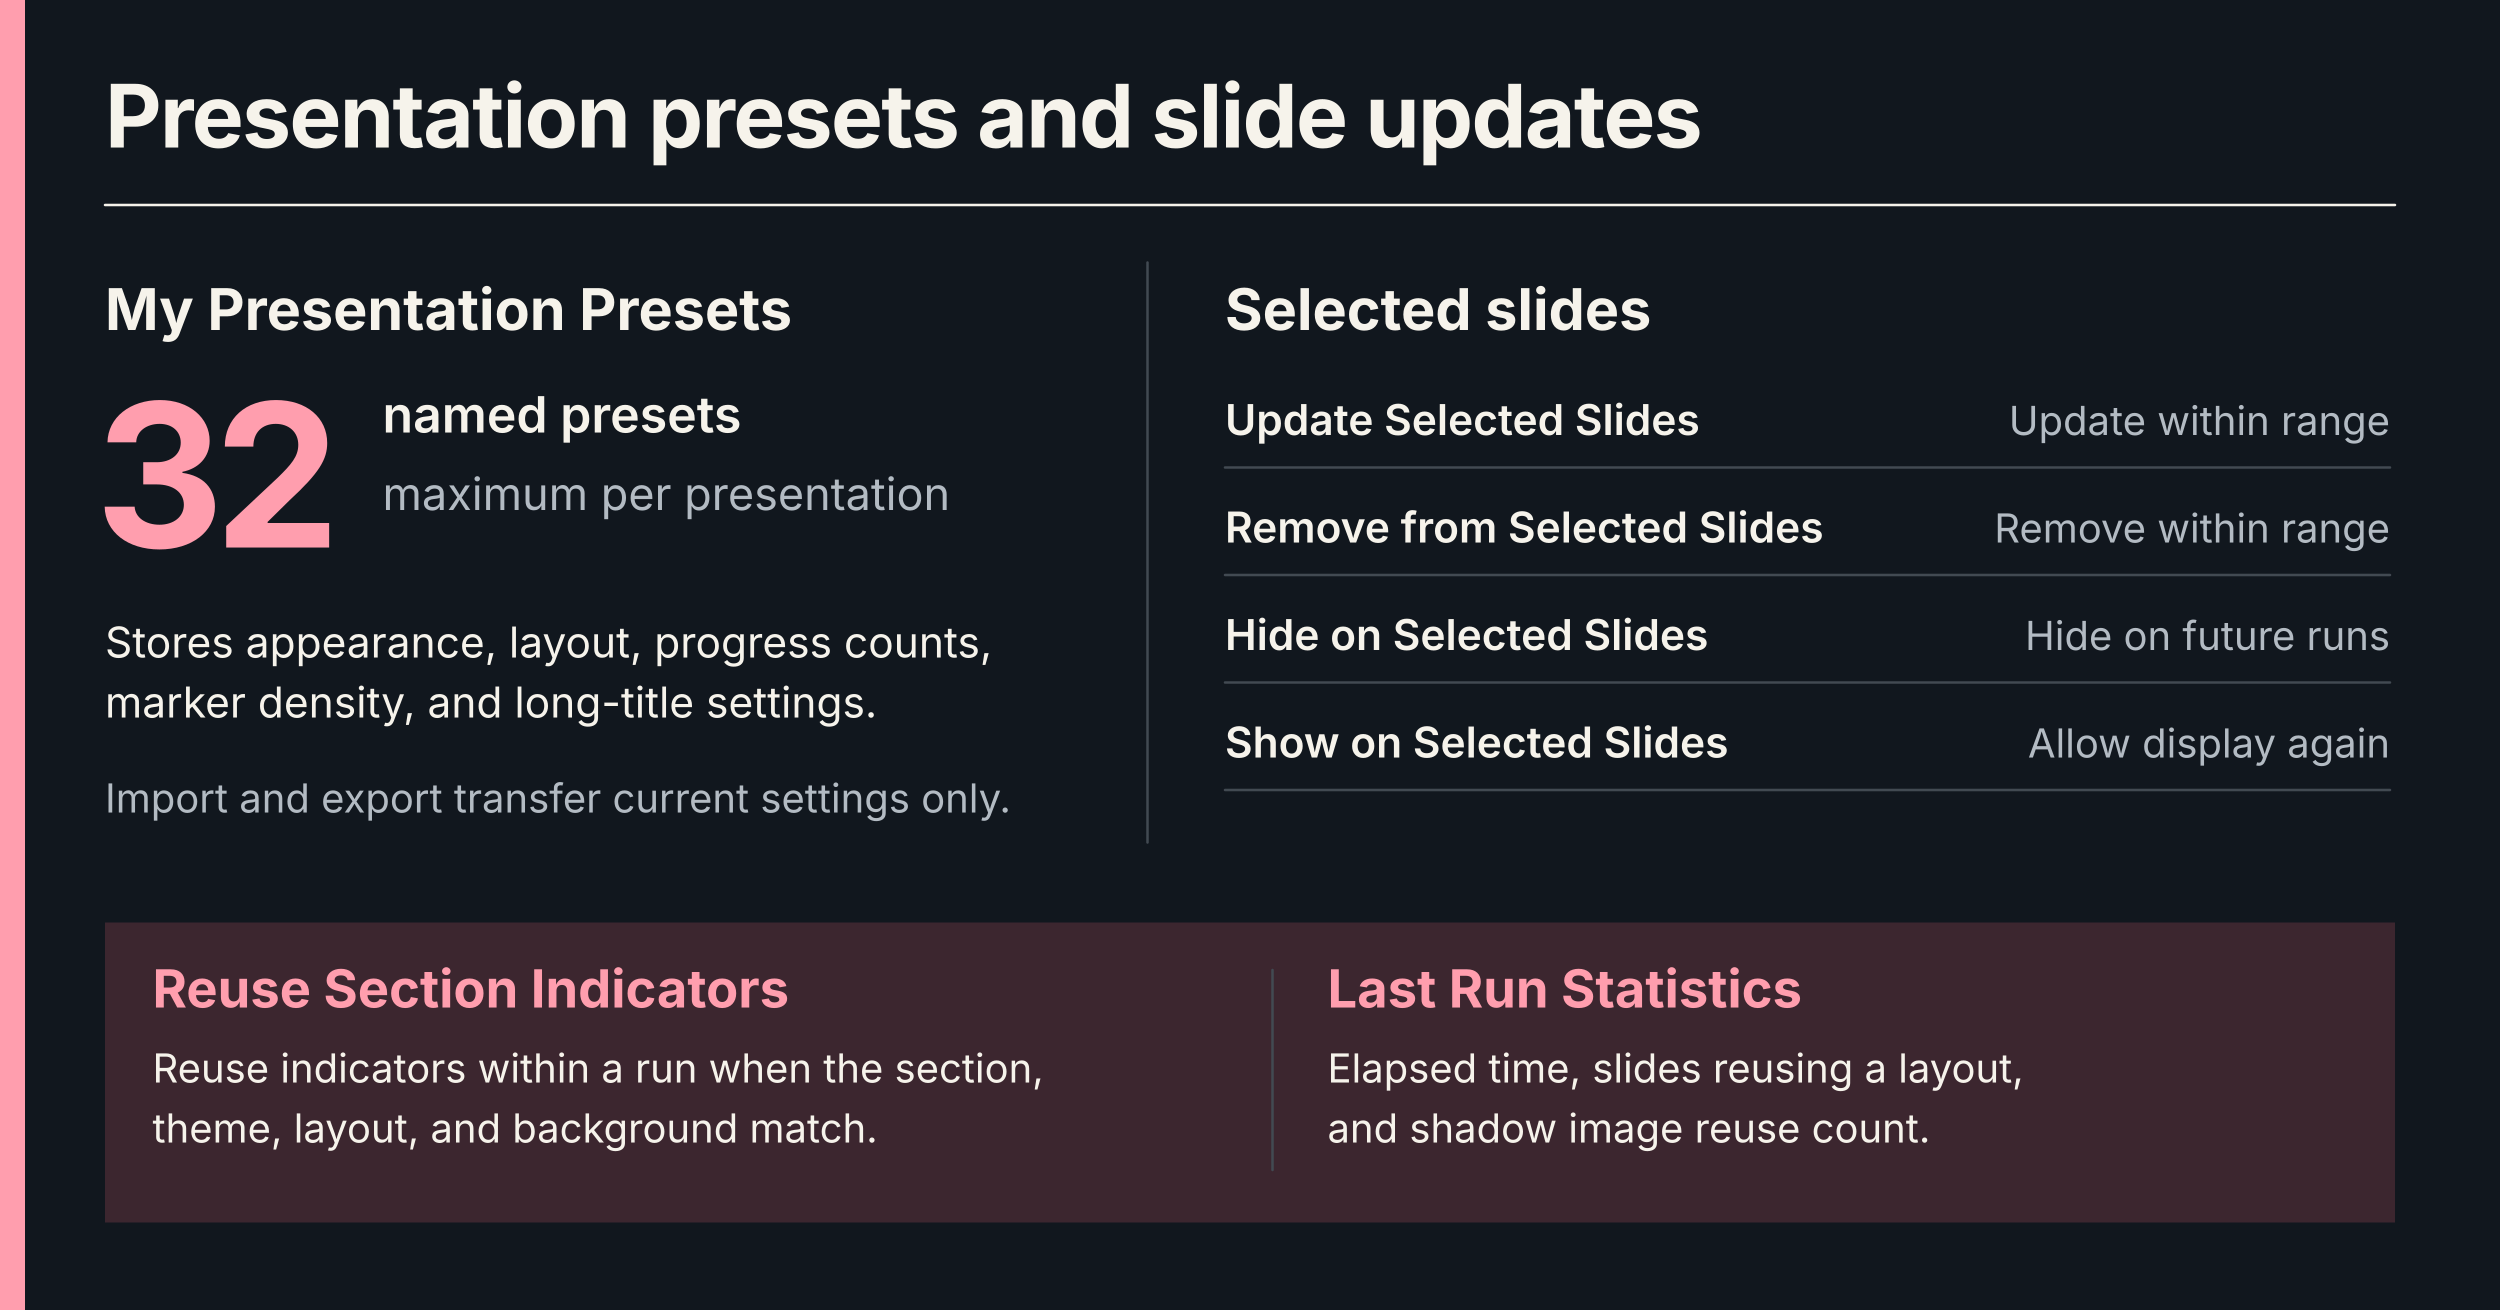
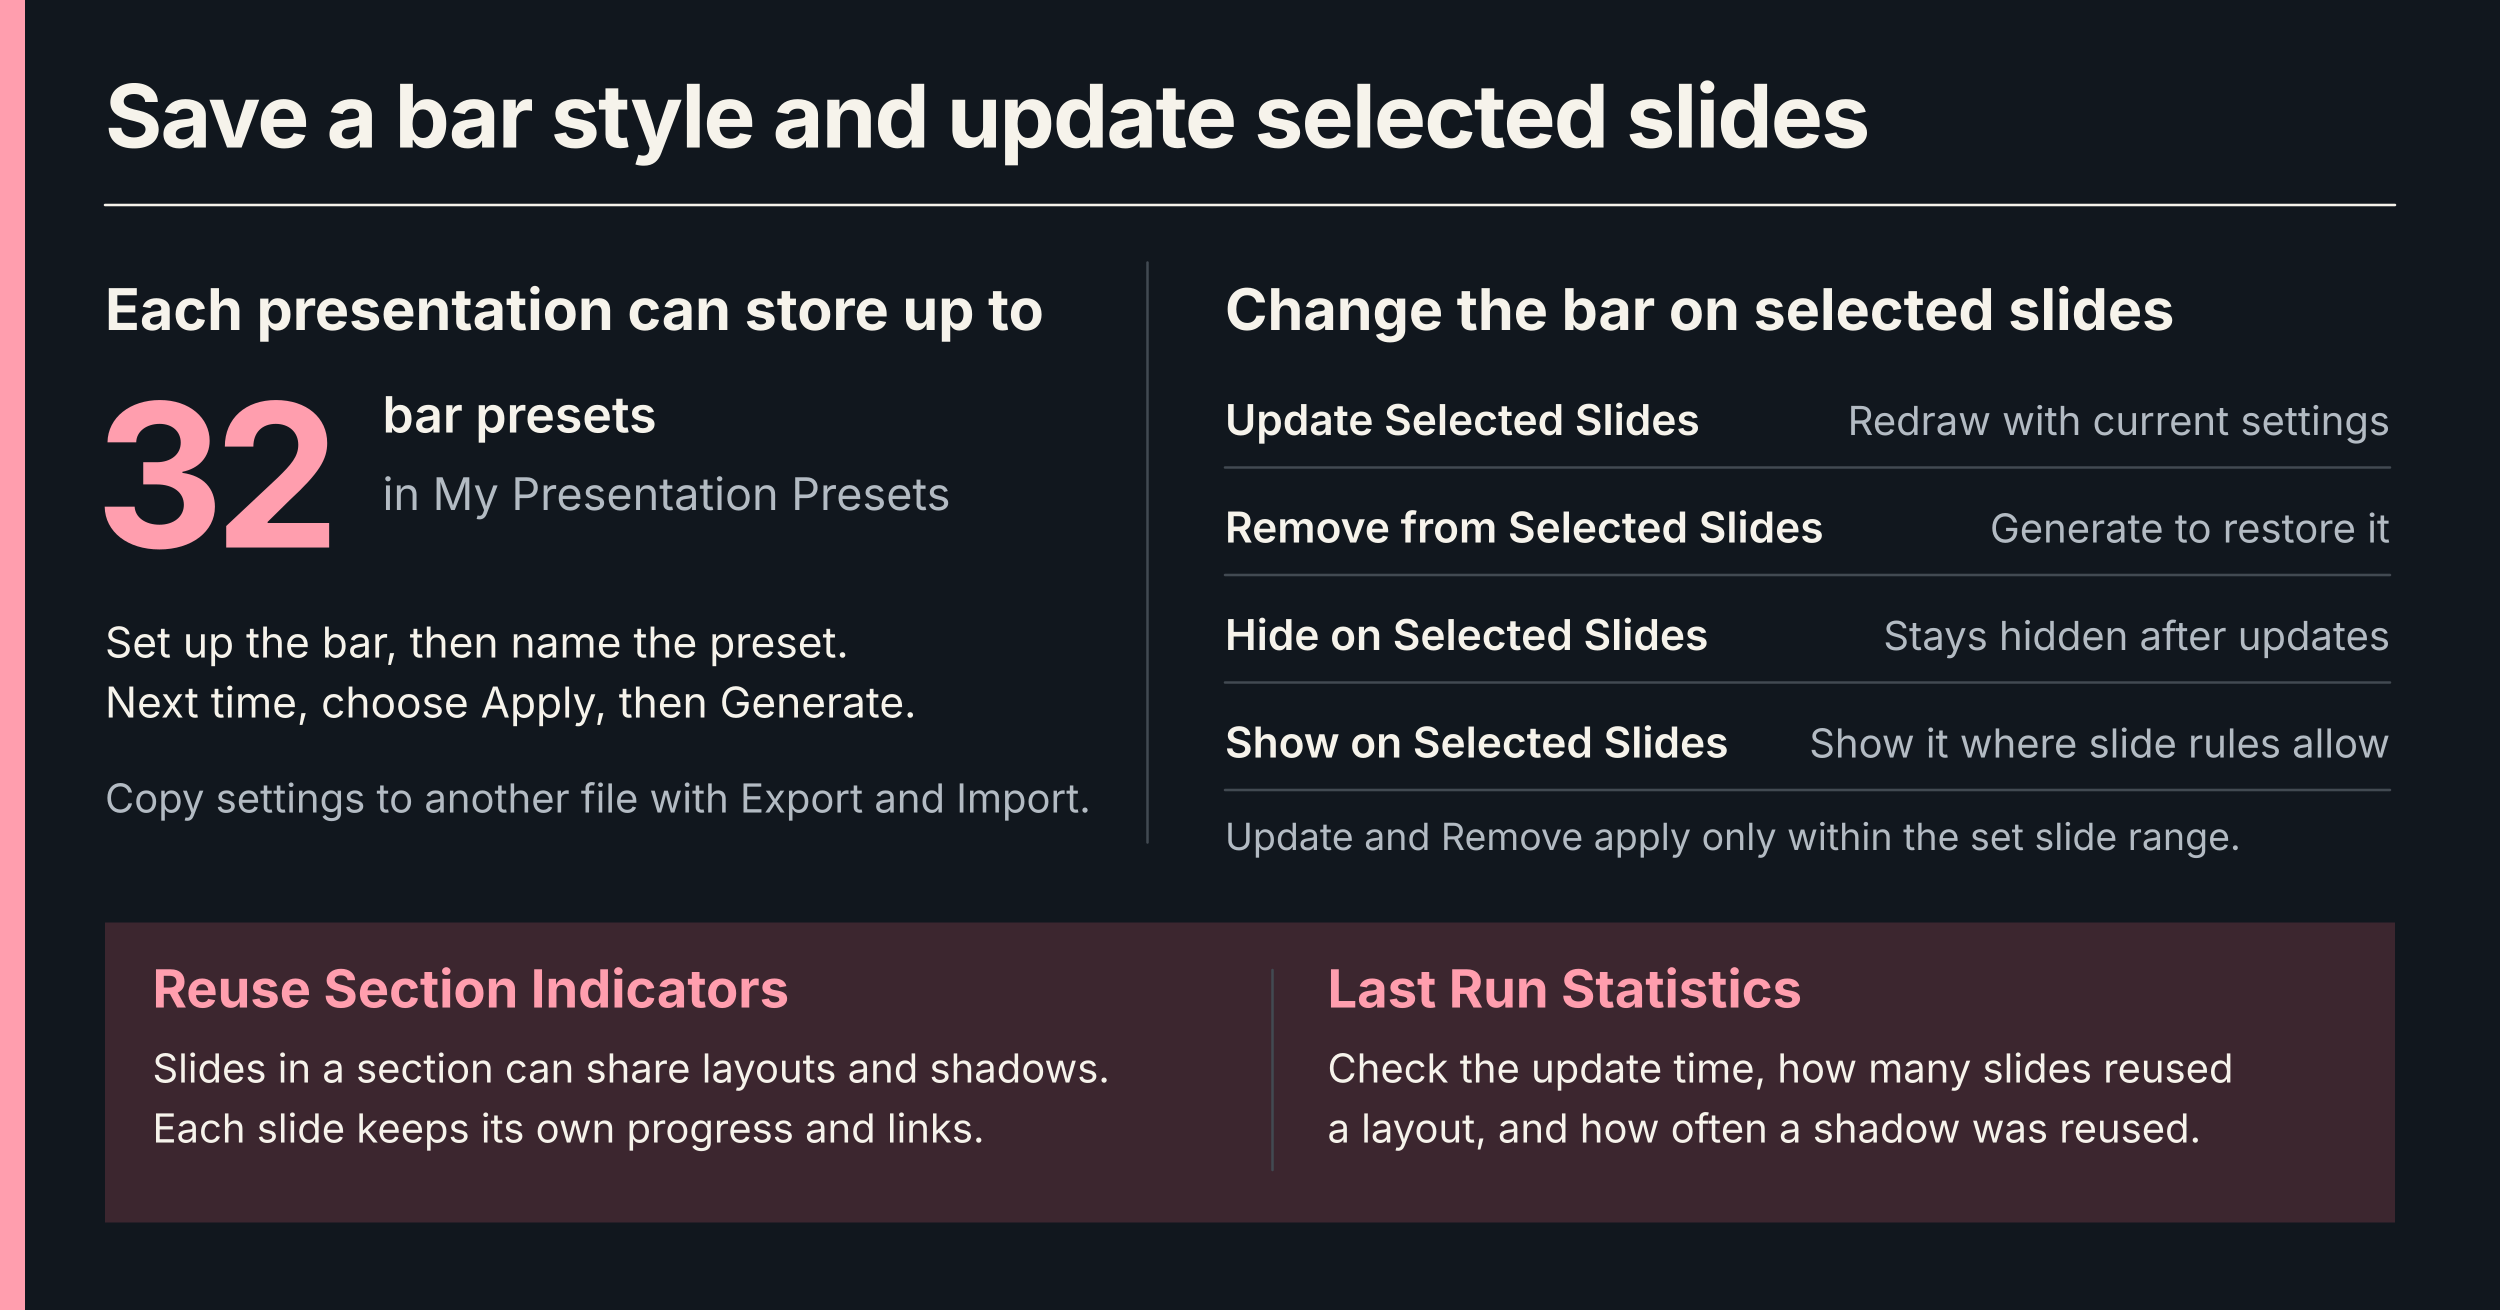
<svg xmlns="http://www.w3.org/2000/svg" viewBox="0 0 1000 524" width="1000" height="524" role="img" aria-labelledby="title desc" xml:lang="en">
  <rect x="0" y="0" width="1000" height="524" rx="0" fill="#11171E" />
  <rect x="0" y="0" width="10" height="524" rx="0" fill="#FF9EAE" />
-   <text x="42" y="59" fill="#F6F3EB" font-family="Inter,Arial,Helvetica,'Microsoft YaHei','PingFang SC','Noto Sans CJK SC',sans-serif" font-size="35" font-weight="700" letter-spacing="-0.7" text-anchor="start">Presentation presets and slide updates</text>
+   <text x="42" y="59" fill="#F6F3EB" font-family="Inter,Arial,Helvetica,'Microsoft YaHei','PingFang SC','Noto Sans CJK SC',sans-serif" font-size="35" font-weight="700" letter-spacing="-0.7" text-anchor="start">Save a bar style and update selected slides</text>
  <path d="M42 82L958 82" fill="none" stroke="#F6F3EB" stroke-width="1" stroke-linejoin="round" stroke-linecap="round" />
  <path d="M459 105L459 337" fill="none" stroke="#424A52" stroke-width="1" stroke-linejoin="round" stroke-linecap="round" />
-   <text x="42" y="132" fill="#F6F3EB" font-family="Inter,Arial,Helvetica,'Microsoft YaHei','PingFang SC','Noto Sans CJK SC',sans-serif" font-size="23" font-weight="680" letter-spacing="0" text-anchor="start">My Presentation Presets</text>
+   <text x="42" y="132" fill="#F6F3EB" font-family="Inter,Arial,Helvetica,'Microsoft YaHei','PingFang SC','Noto Sans CJK SC',sans-serif" font-size="23" font-weight="680" letter-spacing="0" text-anchor="start">Each presentation can store up to</text>
  <text x="38" y="219" fill="#FF9EAE" font-family="Inter,Arial,Helvetica,'Microsoft YaHei','PingFang SC','Noto Sans CJK SC',sans-serif" font-size="80" font-weight="730" letter-spacing="-4" text-anchor="start">32</text>
-   <text x="153" y="173" fill="#F6F3EB" font-family="Inter,Arial,Helvetica,'Microsoft YaHei','PingFang SC','Noto Sans CJK SC',sans-serif" font-size="20" font-weight="620" letter-spacing="0" text-anchor="start">named presets</text>
-   <text x="153" y="204" fill="#B3BBC3" font-family="Inter,Arial,Helvetica,'Microsoft YaHei','PingFang SC','Noto Sans CJK SC',sans-serif" font-size="18" font-weight="400" letter-spacing="0" text-anchor="start">maximum per presentation</text>
-   <text x="42" y="263" fill="#F6F3EB" font-family="Inter,Arial,Helvetica,'Microsoft YaHei','PingFang SC','Noto Sans CJK SC',sans-serif" font-size="17" font-weight="400" letter-spacing="0" text-anchor="start">Stores appearance, layout, progress counts,</text>
-   <text x="42" y="287" fill="#F6F3EB" font-family="Inter,Arial,Helvetica,'Microsoft YaHei','PingFang SC','Noto Sans CJK SC',sans-serif" font-size="17" font-weight="400" letter-spacing="0" text-anchor="start">marker density, and long-title settings.</text>
-   <text x="42" y="325" fill="#B3BBC3" font-family="Inter,Arial,Helvetica,'Microsoft YaHei','PingFang SC','Noto Sans CJK SC',sans-serif" font-size="16" font-weight="400" letter-spacing="0" text-anchor="start">Import and export transfer current settings only.</text>
-   <text x="490" y="132" fill="#F6F3EB" font-family="Inter,Arial,Helvetica,'Microsoft YaHei','PingFang SC','Noto Sans CJK SC',sans-serif" font-size="23" font-weight="680" letter-spacing="0" text-anchor="start">Selected slides</text>
+   <text x="153" y="173" fill="#F6F3EB" font-family="Inter,Arial,Helvetica,'Microsoft YaHei','PingFang SC','Noto Sans CJK SC',sans-serif" font-size="20" font-weight="620" letter-spacing="0" text-anchor="start">bar presets</text>
+   <text x="153" y="204" fill="#B3BBC3" font-family="Inter,Arial,Helvetica,'Microsoft YaHei','PingFang SC','Noto Sans CJK SC',sans-serif" font-size="18" font-weight="400" letter-spacing="0" text-anchor="start">in My Presentation Presets</text>
+   <text x="42" y="263" fill="#F6F3EB" font-family="Inter,Arial,Helvetica,'Microsoft YaHei','PingFang SC','Noto Sans CJK SC',sans-serif" font-size="17" font-weight="400" letter-spacing="0" text-anchor="start">Set up the bar, then name the preset.</text>
+   <text x="42" y="287" fill="#F6F3EB" font-family="Inter,Arial,Helvetica,'Microsoft YaHei','PingFang SC','Noto Sans CJK SC',sans-serif" font-size="17" font-weight="400" letter-spacing="0" text-anchor="start">Next time, choose Apply, then Generate.</text>
+   <text x="42" y="325" fill="#B3BBC3" font-family="Inter,Arial,Helvetica,'Microsoft YaHei','PingFang SC','Noto Sans CJK SC',sans-serif" font-size="16" font-weight="400" letter-spacing="0" text-anchor="start">Copy settings to another file with Export and Import.</text>
+   <text x="490" y="132" fill="#F6F3EB" font-family="Inter,Arial,Helvetica,'Microsoft YaHei','PingFang SC','Noto Sans CJK SC',sans-serif" font-size="23" font-weight="680" letter-spacing="0" text-anchor="start">Change the bar on selected slides</text>
  <text x="490" y="174" fill="#F6F3EB" font-family="Inter,Arial,Helvetica,'Microsoft YaHei','PingFang SC','Noto Sans CJK SC',sans-serif" font-size="17" font-weight="620" letter-spacing="0" text-anchor="start">Update Selected Slides</text>
-   <text x="956" y="174" fill="#B3BBC3" font-family="Inter,Arial,Helvetica,'Microsoft YaHei','PingFang SC','Noto Sans CJK SC',sans-serif" font-size="16" font-weight="400" letter-spacing="0" text-anchor="end">Update within range</text>
+   <text x="956" y="174" fill="#B3BBC3" font-family="Inter,Arial,Helvetica,'Microsoft YaHei','PingFang SC','Noto Sans CJK SC',sans-serif" font-size="16" font-weight="400" letter-spacing="0" text-anchor="end">Redraw with current settings</text>
  <path d="M490 187L956 187" fill="none" stroke="#424A52" stroke-width="1" stroke-linejoin="round" stroke-linecap="round" />
  <text x="490" y="217" fill="#F6F3EB" font-family="Inter,Arial,Helvetica,'Microsoft YaHei','PingFang SC','Noto Sans CJK SC',sans-serif" font-size="17" font-weight="620" letter-spacing="0" text-anchor="start">Remove from Selected Slides</text>
-   <text x="956" y="217" fill="#B3BBC3" font-family="Inter,Arial,Helvetica,'Microsoft YaHei','PingFang SC','Noto Sans CJK SC',sans-serif" font-size="16" font-weight="400" letter-spacing="0" text-anchor="end">Remove within range</text>
+   <text x="956" y="217" fill="#B3BBC3" font-family="Inter,Arial,Helvetica,'Microsoft YaHei','PingFang SC','Noto Sans CJK SC',sans-serif" font-size="16" font-weight="400" letter-spacing="0" text-anchor="end">Generate to restore it</text>
  <path d="M490 230L956 230" fill="none" stroke="#424A52" stroke-width="1" stroke-linejoin="round" stroke-linecap="round" />
  <text x="490" y="260" fill="#F6F3EB" font-family="Inter,Arial,Helvetica,'Microsoft YaHei','PingFang SC','Noto Sans CJK SC',sans-serif" font-size="17" font-weight="620" letter-spacing="0" text-anchor="start">Hide on Selected Slides</text>
-   <text x="956" y="260" fill="#B3BBC3" font-family="Inter,Arial,Helvetica,'Microsoft YaHei','PingFang SC','Noto Sans CJK SC',sans-serif" font-size="16" font-weight="400" letter-spacing="0" text-anchor="end">Hide on future runs</text>
+   <text x="956" y="260" fill="#B3BBC3" font-family="Inter,Arial,Helvetica,'Microsoft YaHei','PingFang SC','Noto Sans CJK SC',sans-serif" font-size="16" font-weight="400" letter-spacing="0" text-anchor="end">Stays hidden after updates</text>
  <path d="M490 273L956 273" fill="none" stroke="#424A52" stroke-width="1" stroke-linejoin="round" stroke-linecap="round" />
  <text x="490" y="303" fill="#F6F3EB" font-family="Inter,Arial,Helvetica,'Microsoft YaHei','PingFang SC','Noto Sans CJK SC',sans-serif" font-size="17" font-weight="620" letter-spacing="0" text-anchor="start">Show on Selected Slides</text>
-   <text x="956" y="303" fill="#B3BBC3" font-family="Inter,Arial,Helvetica,'Microsoft YaHei','PingFang SC','Noto Sans CJK SC',sans-serif" font-size="16" font-weight="400" letter-spacing="0" text-anchor="end">Allow display again</text>
+   <text x="956" y="303" fill="#B3BBC3" font-family="Inter,Arial,Helvetica,'Microsoft YaHei','PingFang SC','Noto Sans CJK SC',sans-serif" font-size="16" font-weight="400" letter-spacing="0" text-anchor="end">Show it where slide rules allow</text>
+   <text x="490" y="340" fill="#B3BBC3" font-family="Inter,Arial,Helvetica,'Microsoft YaHei','PingFang SC','Noto Sans CJK SC',sans-serif" font-size="15" font-weight="400" letter-spacing="0" text-anchor="start">Update and Remove apply only within the set slide range.</text>
  <path d="M490 316L956 316" fill="none" stroke="#424A52" stroke-width="1" stroke-linejoin="round" stroke-linecap="round" />
  <rect x="42" y="369" width="916" height="120" rx="0" fill="#3C262F" />
  <text x="61" y="403" fill="#FF9EAE" font-family="Inter,Arial,Helvetica,'Microsoft YaHei','PingFang SC','Noto Sans CJK SC',sans-serif" font-size="21" font-weight="670" letter-spacing="0" text-anchor="start">Reuse Section Indicators</text>
  <text x="531" y="403" fill="#FF9EAE" font-family="Inter,Arial,Helvetica,'Microsoft YaHei','PingFang SC','Noto Sans CJK SC',sans-serif" font-size="21" font-weight="670" letter-spacing="0" text-anchor="start">Last Run Statistics</text>
  <path d="M509 388L509 468" fill="none" stroke="#424A52" stroke-width="1" stroke-linejoin="round" stroke-linecap="round" />
-   <text x="61" y="433" fill="#F6F3EB" font-family="Inter,Arial,Helvetica,'Microsoft YaHei','PingFang SC','Noto Sans CJK SC',sans-serif" font-size="16" font-weight="400" letter-spacing="0" text-anchor="start">Reuse indicators within a run when the section,</text>
-   <text x="61" y="457" fill="#F6F3EB" font-family="Inter,Arial,Helvetica,'Microsoft YaHei','PingFang SC','Noto Sans CJK SC',sans-serif" font-size="16" font-weight="400" letter-spacing="0" text-anchor="start">theme, layout, and background match.</text>
-   <text x="531" y="433" fill="#F6F3EB" font-family="Inter,Arial,Helvetica,'Microsoft YaHei','PingFang SC','Noto Sans CJK SC',sans-serif" font-size="16" font-weight="400" letter-spacing="0" text-anchor="start">Elapsed time, slides reusing a layout,</text>
-   <text x="531" y="457" fill="#F6F3EB" font-family="Inter,Arial,Helvetica,'Microsoft YaHei','PingFang SC','Noto Sans CJK SC',sans-serif" font-size="16" font-weight="400" letter-spacing="0" text-anchor="start">and shadow image reuse count.</text>
+   <text x="61" y="433" fill="#F6F3EB" font-family="Inter,Arial,Helvetica,'Microsoft YaHei','PingFang SC','Noto Sans CJK SC',sans-serif" font-size="16" font-weight="400" letter-spacing="0" text-anchor="start">Slides in a section can share layouts and shadows.</text>
+   <text x="61" y="457" fill="#F6F3EB" font-family="Inter,Arial,Helvetica,'Microsoft YaHei','PingFang SC','Noto Sans CJK SC',sans-serif" font-size="16" font-weight="400" letter-spacing="0" text-anchor="start">Each slide keeps its own progress and links.</text>
+   <text x="531" y="433" fill="#F6F3EB" font-family="Inter,Arial,Helvetica,'Microsoft YaHei','PingFang SC','Noto Sans CJK SC',sans-serif" font-size="16" font-weight="400" letter-spacing="0" text-anchor="start">Check the update time, how many slides reused</text>
+   <text x="531" y="457" fill="#F6F3EB" font-family="Inter,Arial,Helvetica,'Microsoft YaHei','PingFang SC','Noto Sans CJK SC',sans-serif" font-size="16" font-weight="400" letter-spacing="0" text-anchor="start">a layout, and how often a shadow was reused.</text>
</svg>
